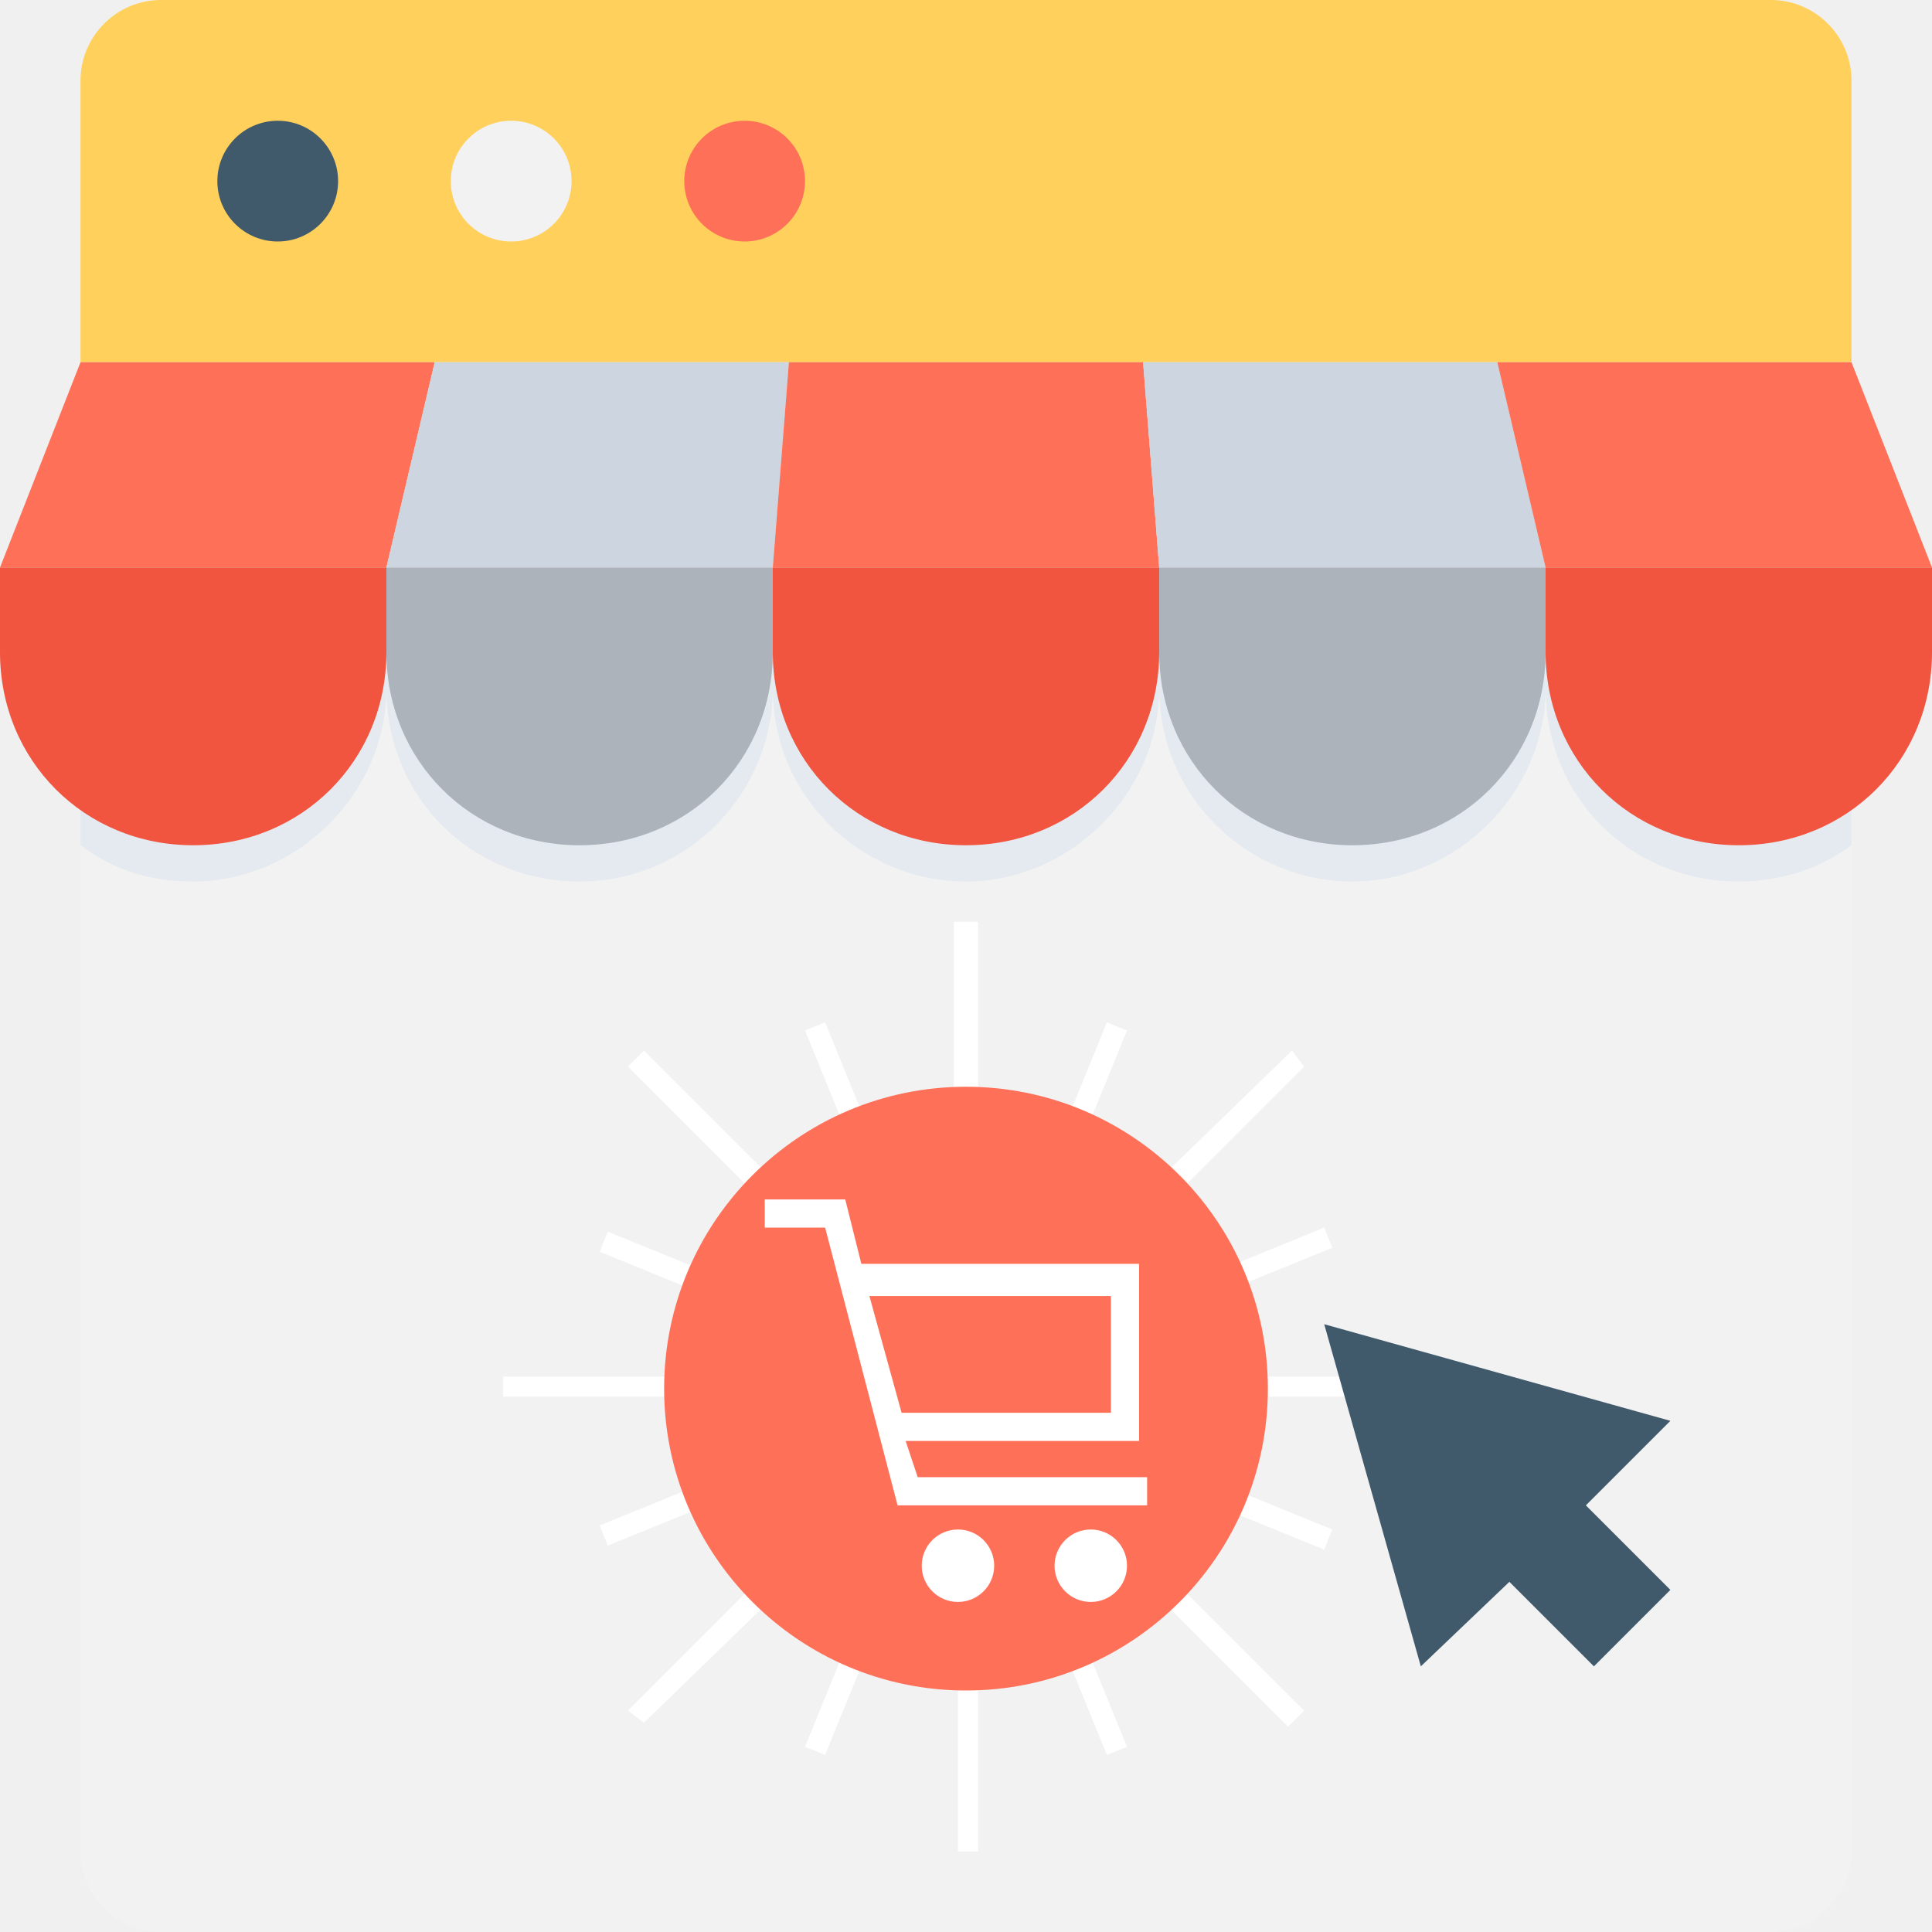
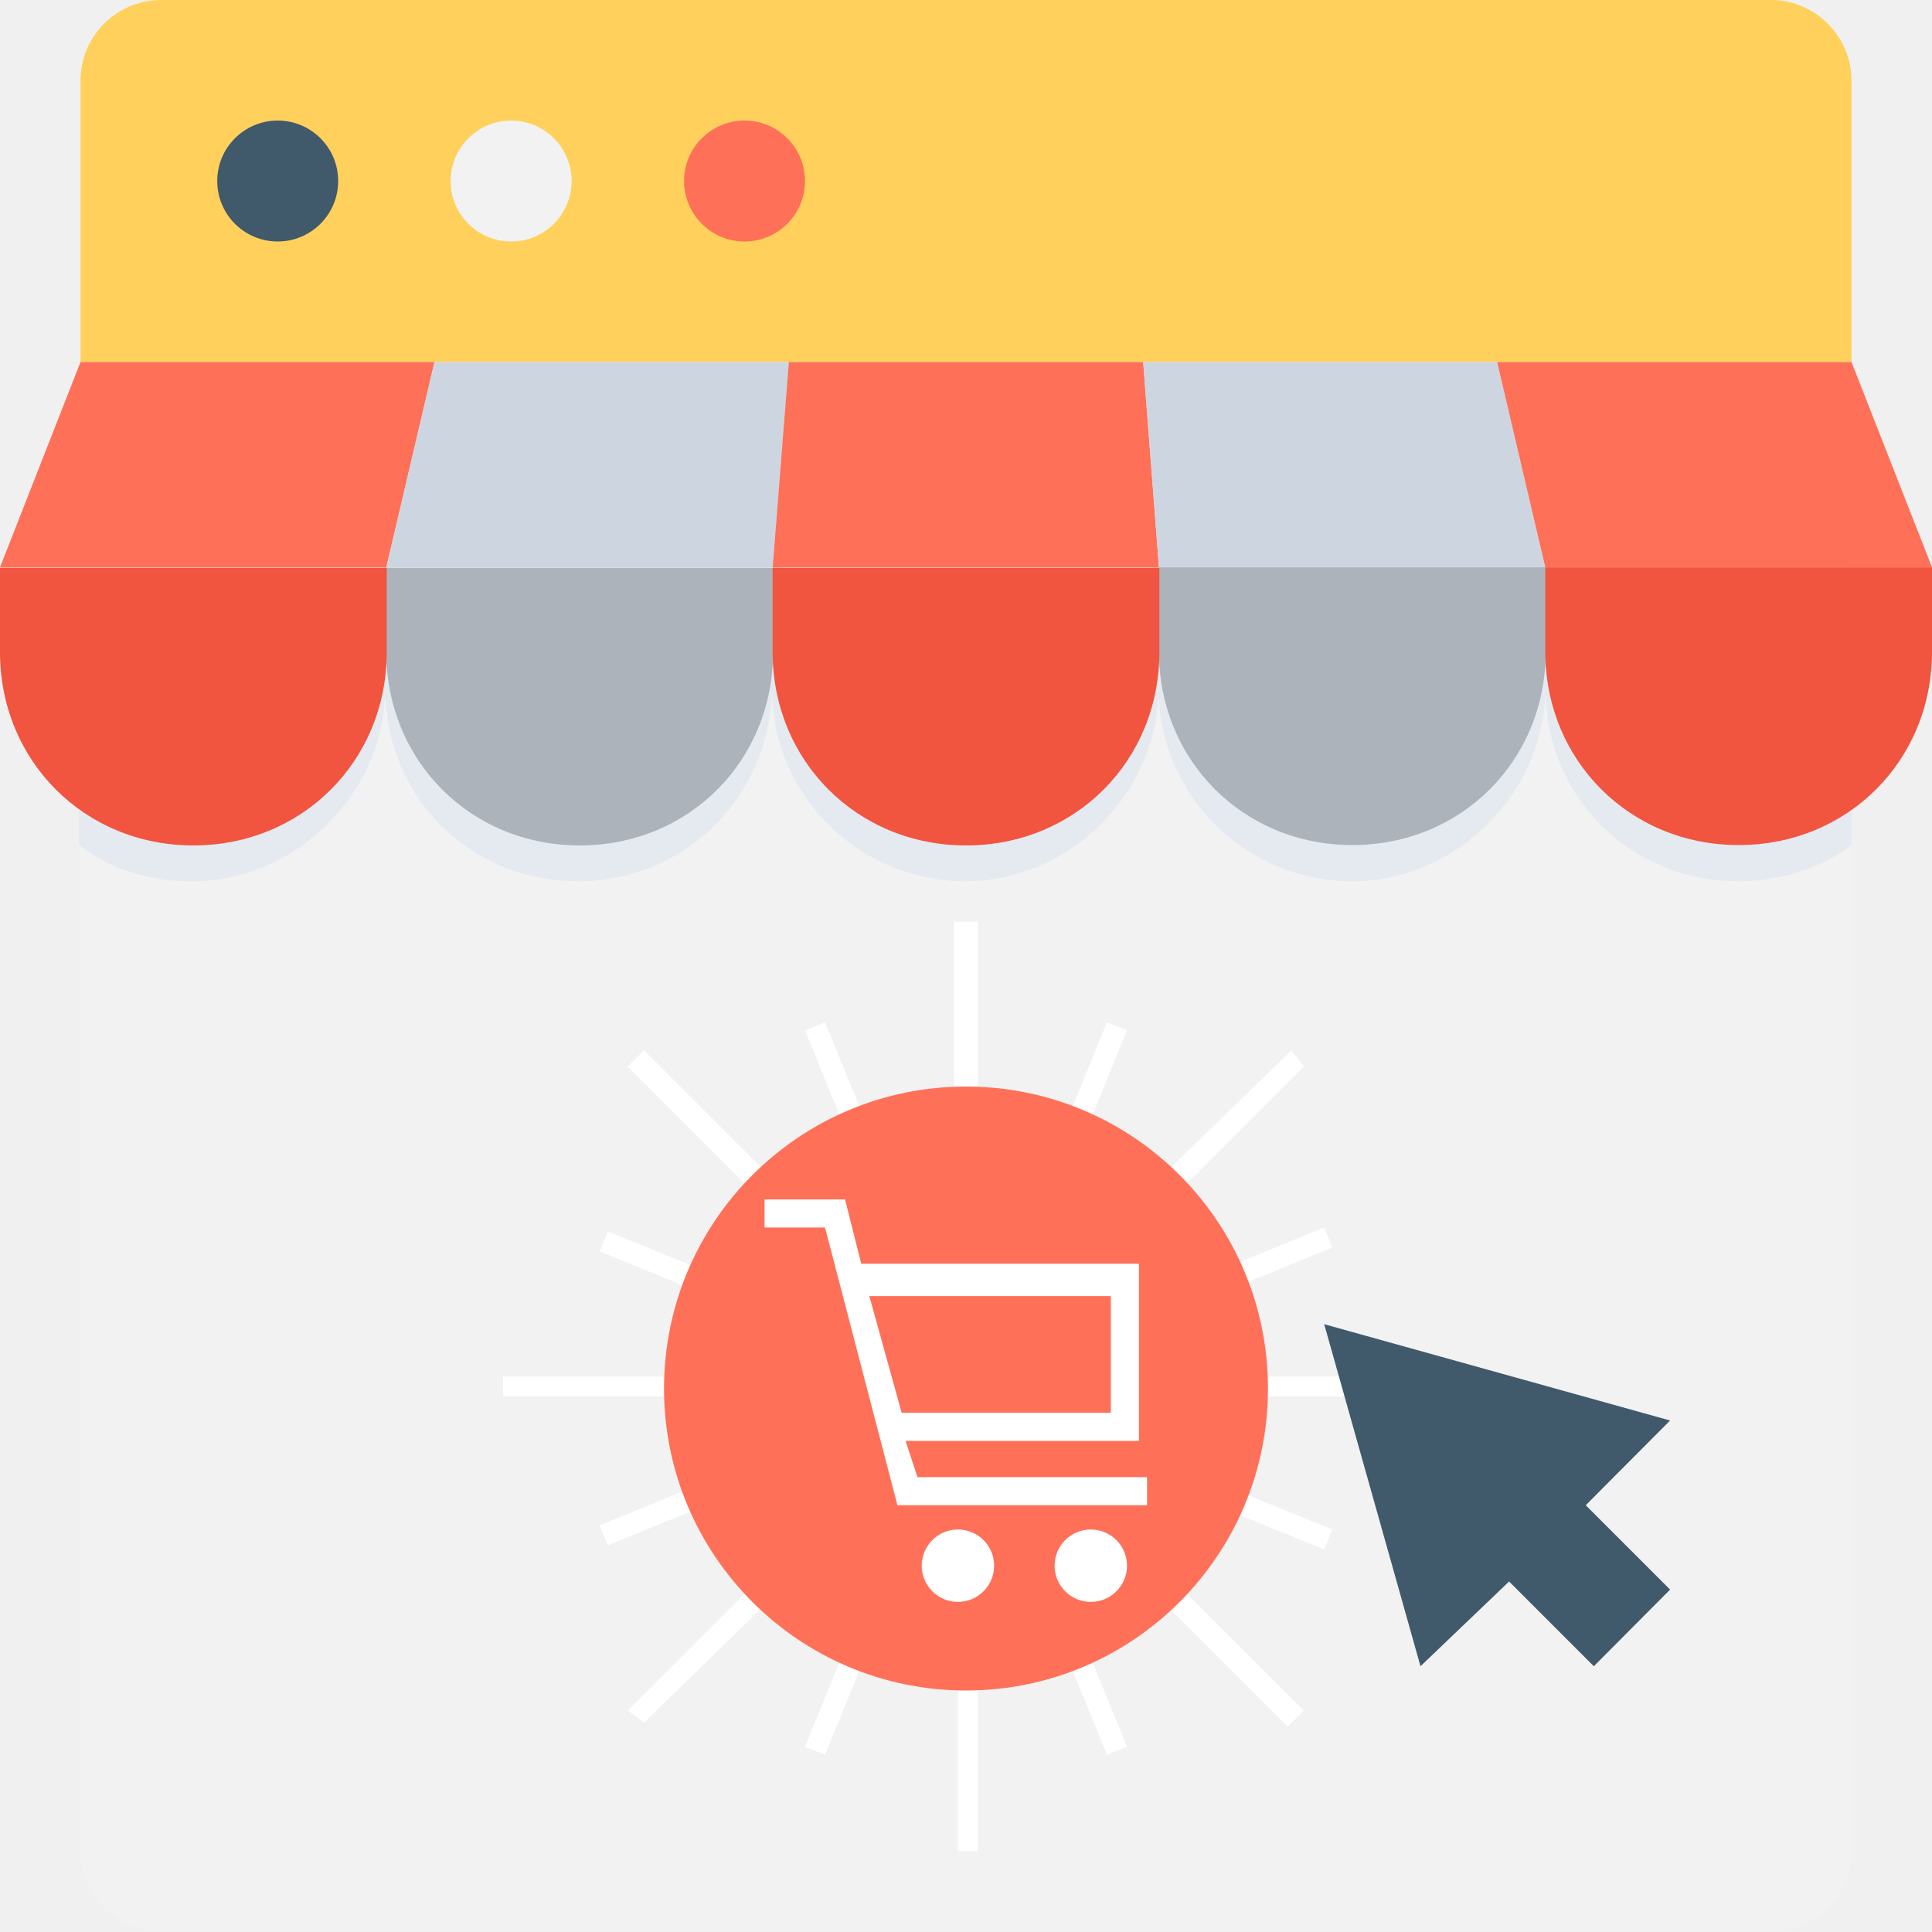
- <svg xmlns="http://www.w3.org/2000/svg" version="1.1" id="Layer_1" x="0px" y="0px" viewBox="0 0 501.551 501.551" style="enable-background:new 0 0 501.551 501.551;" xml:space="preserve">
-   <path style="fill:#F2F2F2;" d="M20.898,147.331v333.322c0,11.494,9.404,20.898,20.898,20.898h417.959  c11.494,0,20.898-9.404,20.898-20.898V147.331H20.898z" />
-   <g>
-     <path style="fill:#FFFFFF;" d="M253.91,239.282v49.11c-1.045,0-2.09,0-3.135,0c-1.045,0-2.09,0-3.135,0v-49.11L253.91,239.282   L253.91,239.282z" />
-     <path style="fill:#FFFFFF;" d="M253.91,431.543v49.11h-5.224v-49.11c1.045,0,2.09,0,3.135,0S252.865,431.543,253.91,431.543z" />
-     <path style="fill:#FFFFFF;" d="M338.547,276.898l-34.482,34.482c-1.045-1.045-2.09-3.135-4.18-4.18l35.527-34.482L338.547,276.898z   " />
-     <path style="fill:#FFFFFF;" d="M202.71,412.735l-35.527,34.482l-4.18-3.135l34.482-34.482   C199.576,410.645,200.62,411.69,202.71,412.735z" />
-     <path style="fill:#FFFFFF;" d="M371.984,357.355v5.224h-49.11c0-1.045,0-2.09,0-2.09c0-1.045,0-2.09,0-3.135H371.984z" />
-     <path style="fill:#FFFFFF;" d="M179.722,360.49c0,1.045,0,2.09,0,2.09h-49.11v-5.224h49.11   C179.722,358.4,179.722,359.445,179.722,360.49z" />
-     <path style="fill:#FFFFFF;" d="M338.547,444.082l-4.18,4.18l-35.527-35.527c1.045-1.045,3.135-2.09,4.18-4.18L338.547,444.082z" />
-     <path style="fill:#FFFFFF;" d="M202.71,308.245c-1.045,1.045-3.135,2.09-4.18,4.18l-35.527-35.527l4.18-4.18L202.71,308.245z" />
-     <path style="fill:#FFFFFF;" d="M225.698,293.616c-2.09,0-3.135,1.045-5.224,2.09l-11.494-28.212l5.224-2.09L225.698,293.616z" />
-     <path style="fill:#FFFFFF;" d="M292.571,453.486l-5.224,2.09l-11.494-28.212c2.09-1.045,3.135-1.045,5.224-2.09L292.571,453.486z" />
-     <path style="fill:#FFFFFF;" d="M185.992,331.233c-1.045,1.045-1.045,3.135-2.09,5.224l-28.212-11.494l2.09-5.224L185.992,331.233z" />
-     <path style="fill:#FFFFFF;" d="M345.861,397.061l-2.09,5.224l-28.212-11.494c1.045-1.045,1.045-3.135,2.09-5.224L345.861,397.061z" />
-     <path style="fill:#FFFFFF;" d="M185.992,389.747l-28.212,11.494l-2.09-5.224l28.212-11.494   C183.902,386.612,184.947,388.702,185.992,389.747z" />
-     <path style="fill:#FFFFFF;" d="M345.861,323.918l-28.212,11.494c0-2.09-1.045-3.135-2.09-5.224l28.212-11.494L345.861,323.918z" />
-     <path style="fill:#FFFFFF;" d="M225.698,427.363l-11.494,28.212l-5.224-2.09l11.494-28.212   C222.563,426.318,224.653,426.318,225.698,427.363z" />
-     <path style="fill:#FFFFFF;" d="M292.571,267.494l-11.494,28.212c-1.045-1.045-3.135-1.045-5.224-2.09l11.494-28.212   L292.571,267.494z" />
-   </g>
-   <path style="fill:#FFD15C;" d="M459.755,0H41.796C30.302,0,20.898,9.404,20.898,20.898v73.143h459.755V20.898  C480.653,9.404,471.249,0,459.755,0z" />
-   <polygon style="fill:#40596B;" points="343.771,343.771 368.849,432.588 391.837,410.645 413.78,432.588 433.633,412.735   411.69,390.792 433.633,368.849 " />
-   <circle style="fill:#FF7058;" cx="193.306" cy="47.02" r="15.673" />
-   <circle style="fill:#F2F2F2;" cx="132.702" cy="47.02" r="15.673" />
-   <circle style="fill:#40596B;" cx="72.098" cy="47.02" r="15.673" />
-   <path style="fill:#E4EAEF;" d="M480.653,157.78v61.649c-8.359,6.269-18.808,9.404-29.257,9.404  c-28.212,0-50.155-21.943-50.155-50.155c0,27.167-22.988,50.155-50.155,50.155c-27.167,0-50.155-21.943-50.155-50.155  c0,27.167-22.988,50.155-50.155,50.155s-50.155-21.943-50.155-50.155c0,27.167-21.943,50.155-50.155,50.155  s-50.155-21.943-50.155-50.155c0,27.167-22.988,50.155-50.155,50.155c-11.494,0-20.898-3.135-29.257-9.404V157.78L480.653,157.78  L480.653,157.78z" />
-   <polygon style="fill:#FF7058;" points="100.31,147.331 0,147.331 20.898,94.041 112.849,94.041 " />
-   <polygon style="fill:#CDD6E0;" points="200.62,147.331 100.31,147.331 112.849,94.041 204.8,94.041 " />
-   <polygon style="fill:#FF7058;" points="300.931,147.331 200.62,147.331 204.8,94.041 296.751,94.041 " />
-   <polygon style="fill:#CDD6E0;" points="401.241,147.331 300.931,147.331 296.751,94.041 388.702,94.041 " />
-   <polygon style="fill:#FF7058;" points="501.551,147.331 401.241,147.331 388.702,94.041 480.653,94.041 " />
-   <g>
-     <path style="fill:#ACB3BA;" d="M100.31,169.273c0,28.212,21.943,50.155,50.155,50.155s50.155-21.943,50.155-50.155v-21.943H100.31   V169.273z" />
-     <path style="fill:#ACB3BA;" d="M300.931,147.331v21.943c0,28.212,21.943,50.155,50.155,50.155s50.155-21.943,50.155-50.155v-21.943   H300.931z" />
-   </g>
-   <g>
-     <path style="fill:#F1543F;" d="M0,169.273c0,28.212,21.943,50.155,50.155,50.155l0,0c28.212,0,50.155-21.943,50.155-50.155v-21.943   H0V169.273z" />
-     <path style="fill:#F1543F;" d="M200.62,169.273c0,28.212,21.943,50.155,50.155,50.155s50.155-21.943,50.155-50.155v-21.943H200.62   L200.62,169.273L200.62,169.273z" />
-     <path style="fill:#F1543F;" d="M401.241,147.331v21.943c0,28.212,21.943,50.155,50.155,50.155s50.155-21.943,50.155-50.155v-21.943   H401.241z" />
-   </g>
-   <circle style="fill:#FF7058;" cx="250.776" cy="360.49" r="78.367" />
-   <g>
-     <path style="fill:#FFFFFF;" d="M238.237,383.478l-3.135-9.404h60.604v-45.975h-72.098l-4.18-16.718h-20.898v7.314h15.673   l18.808,72.098h64.784v-7.314H238.237z M288.392,336.457v30.302h-54.335l-8.359-30.302H288.392z" />
-     <circle style="fill:#FFFFFF;" cx="248.686" cy="406.465" r="9.404" />
-     <circle style="fill:#FFFFFF;" cx="283.167" cy="406.465" r="9.404" />
-   </g>
-   <g>
- </g>
-   <g>
- </g>
-   <g>
- </g>
-   <g>
- </g>
-   <g>
- </g>
-   <g>
- </g>
-   <g>
- </g>
-   <g>
- </g>
-   <g>
- </g>
-   <g>
- </g>
-   <g>
- </g>
-   <g>
- </g>
-   <g>
- </g>
-   <g>
- </g>
-   <g>
- </g>
+ <svg xmlns="http://www.w3.org/2000/svg" viewBox="0 0 501.6 501.6">
+   <style>.a{fill:#F2F2F2;}.b{fill:#FFF;}.c{fill:#40596B;}.d{fill:#FF7058;}.e{fill:#CDD6E0;}.f{fill:#ACB3BA;}.g{fill:#F1543F;}</style>
+   <path d="M20.9 147.3v333.3c0 11.5 9.4 20.9 20.9 20.9h418c11.5 0 20.9-9.4 20.9-20.9V147.3H20.9z" class="a" />
+   <path d="M253.9 239.3v49.1c-1 0-2.1 0-3.1 0 -1 0-2.1 0-3.1 0v-49.1L253.9 239.3 253.9 239.3z" class="b" />
+   <path d="M253.9 431.5v49.1h-5.2v-49.1c1 0 2.1 0 3.1 0S252.9 431.5 253.9 431.5z" class="b" />
+   <path d="M338.5 276.9l-34.5 34.5c-1-1-2.1-3.1-4.2-4.2l35.5-34.5L338.5 276.9z" class="b" />
+   <path d="M202.7 412.7l-35.5 34.5 -4.2-3.1 34.5-34.5C199.6 410.6 200.6 411.7 202.7 412.7z" class="b" />
+   <path d="M372 357.4v5.2h-49.1c0-1 0-2.1 0-2.1 0-1 0-2.1 0-3.1H372z" class="b" />
+   <path d="M179.7 360.5c0 1 0 2.1 0 2.1h-49.1v-5.2h49.1C179.7 358.4 179.7 359.4 179.7 360.5z" class="b" />
+   <path d="M338.5 444.1l-4.2 4.2 -35.5-35.5c1-1 3.1-2.1 4.2-4.2L338.5 444.1z" class="b" />
+   <path d="M202.7 308.2c-1 1-3.1 2.1-4.2 4.2l-35.5-35.5 4.2-4.2L202.7 308.2z" class="b" />
+   <path d="M225.7 293.6c-2.1 0-3.1 1-5.2 2.1l-11.5-28.2 5.2-2.1L225.7 293.6z" class="b" />
+   <path d="M292.6 453.5l-5.2 2.1 -11.5-28.2c2.1-1 3.1-1 5.2-2.1L292.6 453.5z" class="b" />
+   <path d="M186 331.2c-1 1-1 3.1-2.1 5.2l-28.2-11.5 2.1-5.2L186 331.2z" class="b" />
+   <path d="M345.9 397.1l-2.1 5.2 -28.2-11.5c1-1 1-3.1 2.1-5.2L345.9 397.1z" class="b" />
+   <path d="M186 389.7l-28.2 11.5 -2.1-5.2 28.2-11.5C183.9 386.6 184.9 388.7 186 389.7z" class="b" />
+   <path d="M345.9 323.9l-28.2 11.5c0-2.1-1-3.1-2.1-5.2l28.2-11.5L345.9 323.9z" class="b" />
+   <path d="M225.7 427.4l-11.5 28.2 -5.2-2.1 11.5-28.2C222.6 426.3 224.7 426.3 225.7 427.4z" class="b" />
+   <path d="M292.6 267.5l-11.5 28.2c-1-1-3.1-1-5.2-2.1l11.5-28.2L292.6 267.5z" class="b" />
+   <path d="M459.8 0H41.8C30.3 0 20.9 9.4 20.9 20.9v73.1h459.8V20.9C480.7 9.4 471.2 0 459.8 0z" fill="#FFD15C" />
+   <polygon points="343.8 343.8 368.8 432.6 391.8 410.6 413.8 432.6 433.6 412.7 411.7 390.8 433.6 368.8 " class="c" />
+   <circle cx="193.3" cy="47" r="15.7" class="d" />
+   <circle cx="132.7" cy="47" r="15.7" class="a" />
+   <circle cx="72.1" cy="47" r="15.7" class="c" />
+   <path d="M480.7 157.8v61.6c-8.4 6.3-18.8 9.4-29.3 9.4 -28.2 0-50.2-21.9-50.2-50.2 0 27.2-23 50.2-50.2 50.2 -27.2 0-50.2-21.9-50.2-50.2 0 27.2-23 50.2-50.2 50.2s-50.2-21.9-50.2-50.2c0 27.2-21.9 50.2-50.2 50.2s-50.2-21.9-50.2-50.2c0 27.2-23 50.2-50.2 50.2 -11.5 0-20.9-3.1-29.3-9.4V157.8L480.7 157.8 480.7 157.8z" fill="#E4EAEF" />
+   <polygon points="100.3 147.3 0 147.3 20.9 94 112.8 94 " class="d" />
+   <polygon points="200.6 147.3 100.3 147.3 112.8 94 204.8 94 " class="e" />
+   <polygon points="300.9 147.3 200.6 147.3 204.8 94 296.8 94 " class="d" />
+   <polygon points="401.2 147.3 300.9 147.3 296.8 94 388.7 94 " class="e" />
+   <polygon points="501.6 147.3 401.2 147.3 388.7 94 480.7 94 " class="d" />
+   <path d="M100.3 169.3c0 28.2 21.9 50.2 50.2 50.2s50.2-21.9 50.2-50.2v-21.9H100.3V169.3z" class="f" />
+   <path d="M300.9 147.3v21.9c0 28.2 21.9 50.2 50.2 50.2s50.2-21.9 50.2-50.2v-21.9H300.9z" class="f" />
+   <path d="M0 169.3c0 28.2 21.9 50.2 50.2 50.2l0 0c28.2 0 50.2-21.9 50.2-50.2v-21.9H0V169.3z" class="g" />
+   <path d="M200.6 169.3c0 28.2 21.9 50.2 50.2 50.2s50.2-21.9 50.2-50.2v-21.9H200.6L200.6 169.3 200.6 169.3z" class="g" />
+   <path d="M401.2 147.3v21.9c0 28.2 21.9 50.2 50.2 50.2s50.2-21.9 50.2-50.2v-21.9H401.2z" class="g" />
+   <circle cx="250.8" cy="360.5" r="78.4" class="d" />
+   <path d="M238.2 383.5l-3.1-9.4h60.6v-46h-72.1l-4.2-16.7h-20.9v7.3h15.7l18.8 72.1h64.8v-7.3H238.2zM288.4 336.5v30.3h-54.3l-8.4-30.3H288.4z" class="b" />
+   <circle cx="248.7" cy="406.5" r="9.4" class="b" />
+   <circle cx="283.2" cy="406.5" r="9.4" class="b" />
</svg>
